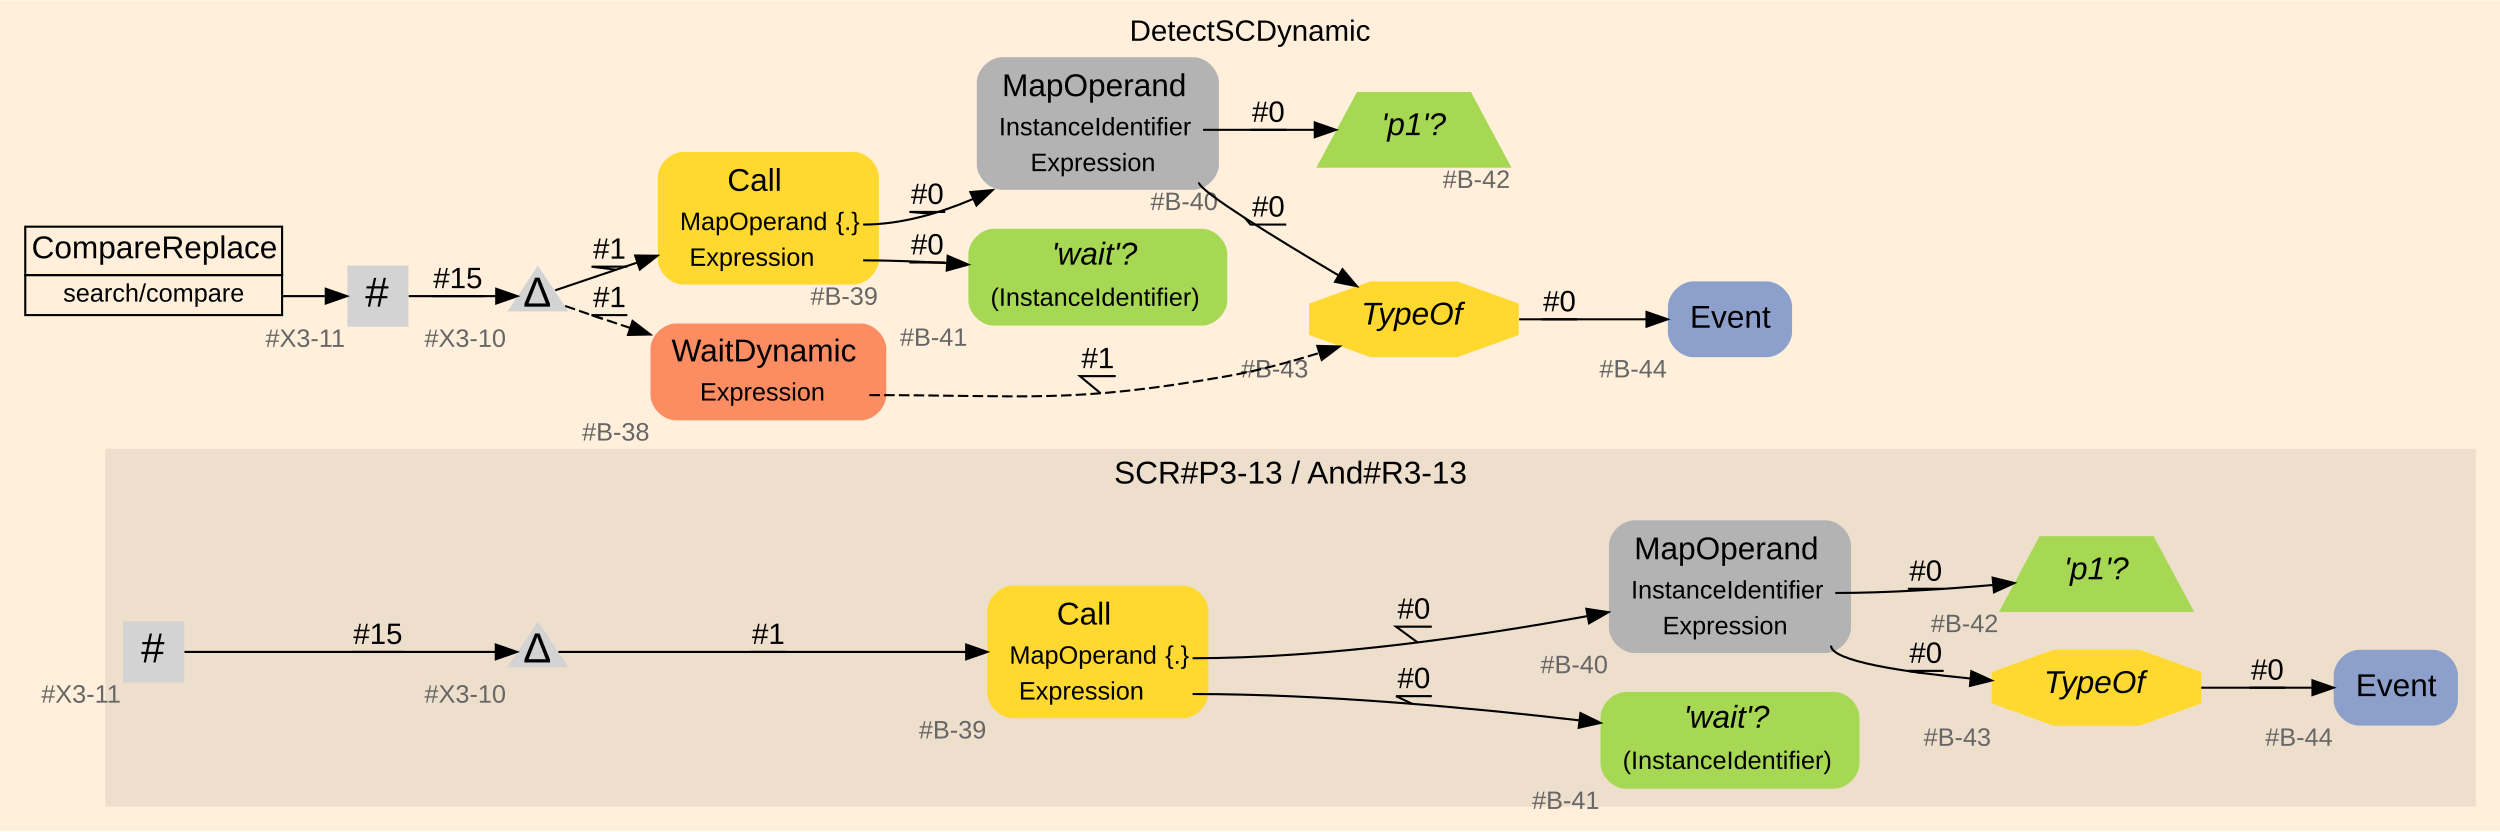
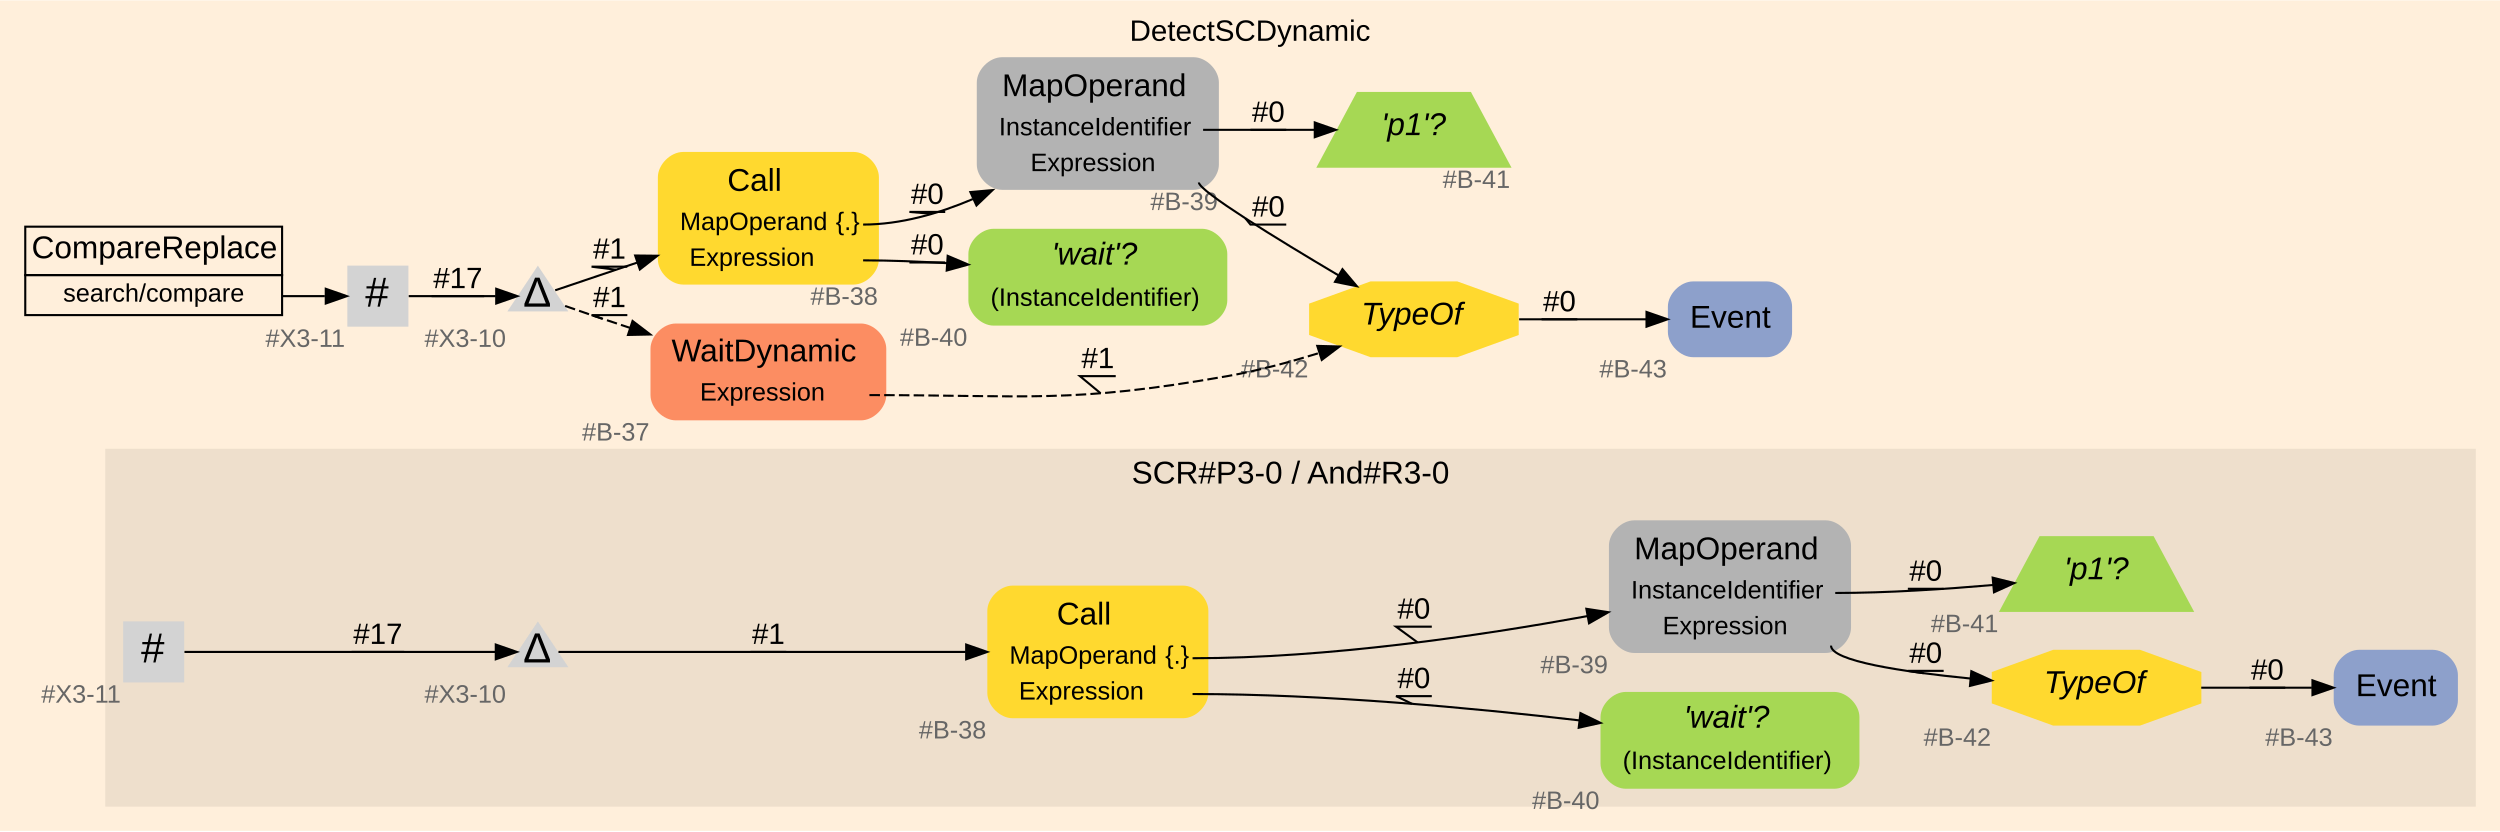
<svg xmlns="http://www.w3.org/2000/svg" width="1188pt" height="395pt" viewBox="0.00 0.00 1187.56 394.50">
  <g id="graph0" class="graph" transform="scale(1 1) rotate(0) translate(4 390.5)">
    <polygon fill="#ffefdb" stroke="transparent" points="-4,4 -4,-390.5 1183.564,-390.5 1183.564,4 -4,4" />
    <text text-anchor="middle" x="589.782" y="-371.3" font-family="Arial" font-size="14.00" fill="#000000">DetectSCDynamic</text>
    <g id="clust1" class="cluster">
      <polygon fill="#eedfcc" stroke="#eedfcc" points="46.5,-8 46.5,-177 1171.564,-177 1171.564,-8 46.5,-8" />
-       <text text-anchor="middle" x="609.032" y="-161" font-family="Arial" font-size="15.00" fill="#000000">SCR#P3-13 / And#R3-13</text>
+       <text text-anchor="middle" x="609.032" y="-161" font-family="Arial" font-size="15.00" fill="#000000">SCR#P3-0 / And#R3-0</text>
    </g>
    <g id="node1" class="node">
-       <polygon fill="#d3d3d3" stroke="#000000" stroke-width="0" points="83.5,-95.5 54.5,-95.5 54.5,-66.5 83.5,-66.5 83.5,-95.5" />
-       <text text-anchor="start" x="63" y="-76" font-family="Arial" font-size="20.00" fill="#000000">#</text>
-       <text text-anchor="middle" x="34.5" y="-56.9" font-family="Arial" font-size="12.00" fill="#666666">#X3-11</text>
+       <path fill="#a6d854" stroke="transparent" d="M867.282,-62C867.282,-62 768.282,-62 768.282,-62 762.282,-62 756.282,-56 756.282,-50 756.282,-50 756.282,-28 756.282,-28 756.282,-22 762.282,-16 768.282,-16 768.282,-16 867.282,-16 867.282,-16 873.282,-16 879.282,-22 879.282,-28 879.282,-28 879.282,-50 879.282,-50 879.282,-56 873.282,-62 867.282,-62" />
+       <text text-anchor="start" x="795.782" y="-45" font-family="Arial" font-style="italic" font-size="15.00" fill="#000000">'wait'?</text>
+       <text text-anchor="start" x="766.782" y="-25.4" font-family="Arial" font-size="12.00" fill="#000000">(InstanceIdentifier)</text>
+       <text text-anchor="middle" x="739.782" y="-6.4" font-family="Arial" font-size="12.00" fill="#666666">#B-40</text>
    </g>
    <g id="node2" class="node">
      <polygon fill="#d3d3d3" stroke="#000000" stroke-width="0" points="251.5,-95.5 237,-73.75 266,-73.75 251.5,-95.5" />
      <text text-anchor="start" x="244.5" y="-76" font-family="Arial" font-size="20.00" fill="#000000">Δ</text>
      <text text-anchor="middle" x="217" y="-56.9" font-family="Arial" font-size="12.00" fill="#666666">#X3-10</text>
-     </g>
-     <g id="edge1" class="edge">
-       <path fill="none" stroke="#000000" d="M83.626,-81C116.127,-81 194.397,-81 231.432,-81" />
-       <polygon fill="#000000" stroke="#000000" points="231.506,-84.5 241.506,-81 231.506,-77.5 231.506,-84.5" />
-       <text text-anchor="middle" x="175.5" y="-84.8" font-family="Arial" font-size="14.00" fill="#000000">#15</text>
-       <polyline fill="none" stroke="#000000" points="188,-81 163,-81 175.652,-81 " />
    </g>
    <g id="node4" class="node">
      <path fill="#ffd92f" stroke="transparent" d="M558,-112.5C558,-112.5 477,-112.5 477,-112.5 471,-112.5 465,-106.5 465,-100.5 465,-100.5 465,-61.5 465,-61.5 465,-55.5 471,-49.5 477,-49.5 477,-49.5 558,-49.5 558,-49.5 564,-49.5 570,-55.5 570,-61.5 570,-61.5 570,-100.5 570,-100.5 570,-106.5 564,-112.5 558,-112.5" />
      <text text-anchor="start" x="498" y="-94" font-family="Arial" font-size="15.00" fill="#000000">Call</text>
      <text text-anchor="start" x="475.5" y="-75.4" font-family="Arial" font-size="12.00" fill="#000000">MapOperand</text>
      <text text-anchor="start" x="549.5" y="-75.4" font-family="Arial" font-size="12.00" fill="#000000">{.}</text>
      <text text-anchor="start" x="480" y="-58.4" font-family="Arial" font-size="12.00" fill="#000000">Expression</text>
-       <text text-anchor="middle" x="448.5" y="-39.9" font-family="Arial" font-size="12.00" fill="#666666">#B-39</text>
-     </g>
-     <g id="edge2" class="edge">
+       <text text-anchor="middle" x="448.5" y="-39.9" font-family="Arial" font-size="12.00" fill="#666666">#B-38</text>
+     </g>
+     <g id="edge1" class="edge">
      <path fill="none" stroke="#000000" d="M261.283,-81C292.155,-81 389.344,-81 454.747,-81" />
      <polygon fill="#000000" stroke="#000000" points="454.956,-84.5 464.956,-81 454.956,-77.5 454.956,-84.5" />
      <text text-anchor="middle" x="361" y="-84.8" font-family="Arial" font-size="14.00" fill="#000000">#1</text>
      <polyline fill="none" stroke="#000000" points="369.5,-81 352.5,-81 361.053,-81 " />
    </g>
    <g id="node3" class="node">
+       <path fill="#b3b3b3" stroke="transparent" d="M863.282,-143.5C863.282,-143.5 772.282,-143.5 772.282,-143.5 766.282,-143.5 760.282,-137.5 760.282,-131.5 760.282,-131.5 760.282,-92.5 760.282,-92.5 760.282,-86.5 766.282,-80.5 772.282,-80.5 772.282,-80.5 863.282,-80.5 863.282,-80.5 869.282,-80.5 875.282,-86.5 875.282,-92.5 875.282,-92.5 875.282,-131.5 875.282,-131.5 875.282,-137.5 869.282,-143.5 863.282,-143.5" />
+       <text text-anchor="start" x="772.282" y="-125" font-family="Arial" font-size="15.00" fill="#000000">MapOperand</text>
+       <text text-anchor="start" x="770.782" y="-106.4" font-family="Arial" font-size="12.00" fill="#000000">InstanceIdentifier</text>
+       <text text-anchor="start" x="785.782" y="-89.4" font-family="Arial" font-size="12.00" fill="#000000">Expression</text>
+       <text text-anchor="middle" x="743.782" y="-70.9" font-family="Arial" font-size="12.00" fill="#666666">#B-39</text>
+     </g>
+     <g id="node6" class="node">
      <polygon fill="#a6d854" stroke="#000000" stroke-width="0" points="1019.007,-136 964.839,-136 945.547,-100 1038.299,-100 1019.007,-136" />
      <text text-anchor="start" x="976.423" y="-115.5" font-family="Arial" font-style="italic" font-size="15.00" fill="#000000">'p1'?</text>
-       <text text-anchor="middle" x="929.235" y="-90.4" font-family="Arial" font-size="12.00" fill="#666666">#B-42</text>
-     </g>
-     <g id="node5" class="node">
-       <path fill="#a6d854" stroke="transparent" d="M867.282,-62C867.282,-62 768.282,-62 768.282,-62 762.282,-62 756.282,-56 756.282,-50 756.282,-50 756.282,-28 756.282,-28 756.282,-22 762.282,-16 768.282,-16 768.282,-16 867.282,-16 867.282,-16 873.282,-16 879.282,-22 879.282,-28 879.282,-28 879.282,-50 879.282,-50 879.282,-56 873.282,-62 867.282,-62" />
-       <text text-anchor="start" x="795.782" y="-45" font-family="Arial" font-style="italic" font-size="15.00" fill="#000000">'wait'?</text>
-       <text text-anchor="start" x="766.782" y="-25.4" font-family="Arial" font-size="12.00" fill="#000000">(InstanceIdentifier)</text>
-       <text text-anchor="middle" x="739.782" y="-6.4" font-family="Arial" font-size="12.00" fill="#666666">#B-41</text>
-     </g>
-     <g id="edge4" class="edge">
+       <text text-anchor="middle" x="929.235" y="-90.4" font-family="Arial" font-size="12.00" fill="#666666">#B-41</text>
+     </g>
+     <g id="edge2" class="edge">
+       <path fill="none" stroke="#000000" d="M867.782,-109C892.517,-109 919.952,-110.799 942.728,-112.789" />
+       <polygon fill="#000000" stroke="#000000" points="942.561,-116.288 952.837,-113.711 943.197,-109.317 942.561,-116.288" />
+       <text text-anchor="middle" x="910.782" y="-114.8" font-family="Arial" font-size="14.00" fill="#000000">#0</text>
+       <polyline fill="none" stroke="#000000" points="919.282,-111 902.282,-111 911.372,-110.457 " />
+     </g>
+     <g id="node8" class="node">
+       <polygon fill="#ffd92f" stroke="#000000" stroke-width="0" points="1041.705,-56.544 1041.705,-71.456 1012.543,-82 971.302,-82 942.14,-71.456 942.14,-56.544 971.302,-46 1012.543,-46 1041.705,-56.544" />
+       <text text-anchor="start" x="966.923" y="-61.5" font-family="Arial" font-style="italic" font-size="15.00" fill="#000000">TypeOf</text>
+       <text text-anchor="middle" x="925.782" y="-36.4" font-family="Arial" font-size="12.00" fill="#666666">#B-42</text>
+     </g>
+     <g id="edge3" class="edge">
+       <path fill="none" stroke="#000000" d="M865.782,-84C865.782,-76.666 899.478,-71.57 932.038,-68.358" />
+       <polygon fill="#000000" stroke="#000000" points="932.437,-71.837 942.068,-67.422 931.786,-64.867 932.437,-71.837" />
+       <text text-anchor="middle" x="910.782" y="-75.8" font-family="Arial" font-size="14.00" fill="#000000">#0</text>
+       <polyline fill="none" stroke="#000000" points="919.282,-72 902.282,-72 909.771,-70.883 " />
+     </g>
+     <g id="edge5" class="edge">
      <path fill="none" stroke="#000000" d="M562.5,-61C624.743,-61 695.208,-54.428 746.313,-48.468" />
      <polygon fill="#000000" stroke="#000000" points="746.75,-51.94 756.268,-47.286 745.925,-44.989 746.75,-51.94" />
      <text text-anchor="middle" x="667.641" y="-63.8" font-family="Arial" font-size="14.00" fill="#000000">#0</text>
      <polyline fill="none" stroke="#000000" points="676.141,-60 659.141,-60 666.745,-56.337 " />
    </g>
-     <g id="node6" class="node">
-       <path fill="#b3b3b3" stroke="transparent" d="M863.282,-143.5C863.282,-143.5 772.282,-143.5 772.282,-143.5 766.282,-143.5 760.282,-137.5 760.282,-131.5 760.282,-131.5 760.282,-92.5 760.282,-92.5 760.282,-86.5 766.282,-80.5 772.282,-80.5 772.282,-80.5 863.282,-80.5 863.282,-80.5 869.282,-80.5 875.282,-86.5 875.282,-92.5 875.282,-92.5 875.282,-131.5 875.282,-131.5 875.282,-137.5 869.282,-143.5 863.282,-143.5" />
-       <text text-anchor="start" x="772.282" y="-125" font-family="Arial" font-size="15.00" fill="#000000">MapOperand</text>
-       <text text-anchor="start" x="770.782" y="-106.4" font-family="Arial" font-size="12.00" fill="#000000">InstanceIdentifier</text>
-       <text text-anchor="start" x="785.782" y="-89.4" font-family="Arial" font-size="12.00" fill="#000000">Expression</text>
-       <text text-anchor="middle" x="743.782" y="-70.9" font-family="Arial" font-size="12.00" fill="#666666">#B-40</text>
-     </g>
-     <g id="edge3" class="edge">
+     <g id="edge4" class="edge">
      <path fill="none" stroke="#000000" d="M562.5,-78C626.528,-78 698.804,-88.639 750.066,-98.014" />
      <polygon fill="#000000" stroke="#000000" points="749.557,-101.48 760.029,-99.869 750.838,-94.598 749.557,-101.48" />
      <text text-anchor="middle" x="667.641" y="-96.8" font-family="Arial" font-size="14.00" fill="#000000">#0</text>
      <polyline fill="none" stroke="#000000" points="676.141,-93 659.141,-93 669.406,-85.504 " />
    </g>
-     <g id="edge5" class="edge">
-       <path fill="none" stroke="#000000" d="M867.782,-109C892.517,-109 919.952,-110.799 942.728,-112.789" />
-       <polygon fill="#000000" stroke="#000000" points="942.561,-116.288 952.837,-113.711 943.197,-109.317 942.561,-116.288" />
-       <text text-anchor="middle" x="910.782" y="-114.8" font-family="Arial" font-size="14.00" fill="#000000">#0</text>
-       <polyline fill="none" stroke="#000000" points="919.282,-111 902.282,-111 911.372,-110.457 " />
-     </g>
-     <g id="node8" class="node">
-       <polygon fill="#ffd92f" stroke="#000000" stroke-width="0" points="1041.705,-56.544 1041.705,-71.456 1012.543,-82 971.302,-82 942.14,-71.456 942.14,-56.544 971.302,-46 1012.543,-46 1041.705,-56.544" />
-       <text text-anchor="start" x="966.923" y="-61.5" font-family="Arial" font-style="italic" font-size="15.00" fill="#000000">TypeOf</text>
-       <text text-anchor="middle" x="925.782" y="-36.4" font-family="Arial" font-size="12.00" fill="#666666">#B-43</text>
+     <g id="node5" class="node">
+       <polygon fill="#d3d3d3" stroke="#000000" stroke-width="0" points="83.5,-95.5 54.5,-95.5 54.5,-66.5 83.5,-66.5 83.5,-95.5" />
+       <text text-anchor="start" x="63" y="-76" font-family="Arial" font-size="20.00" fill="#000000">#</text>
+       <text text-anchor="middle" x="34.5" y="-56.9" font-family="Arial" font-size="12.00" fill="#666666">#X3-11</text>
    </g>
    <g id="edge6" class="edge">
-       <path fill="none" stroke="#000000" d="M865.782,-84C865.782,-76.666 899.478,-71.57 932.038,-68.358" />
-       <polygon fill="#000000" stroke="#000000" points="932.437,-71.837 942.068,-67.422 931.786,-64.867 932.437,-71.837" />
-       <text text-anchor="middle" x="910.782" y="-75.8" font-family="Arial" font-size="14.00" fill="#000000">#0</text>
-       <polyline fill="none" stroke="#000000" points="919.282,-72 902.282,-72 909.771,-70.883 " />
+       <path fill="none" stroke="#000000" d="M83.626,-81C116.127,-81 194.397,-81 231.432,-81" />
+       <polygon fill="#000000" stroke="#000000" points="231.506,-84.5 241.506,-81 231.506,-77.5 231.506,-84.5" />
+       <text text-anchor="middle" x="175.5" y="-84.8" font-family="Arial" font-size="14.00" fill="#000000">#17</text>
+       <polyline fill="none" stroke="#000000" points="188,-81 163,-81 175.652,-81 " />
    </g>
    <g id="node7" class="node">
      <path fill="#8da0cb" stroke="transparent" d="M1151.564,-82C1151.564,-82 1116.564,-82 1116.564,-82 1110.564,-82 1104.564,-76 1104.564,-70 1104.564,-70 1104.564,-58 1104.564,-58 1104.564,-52 1110.564,-46 1116.564,-46 1116.564,-46 1151.564,-46 1151.564,-46 1157.564,-46 1163.564,-52 1163.564,-58 1163.564,-58 1163.564,-70 1163.564,-70 1163.564,-76 1157.564,-82 1151.564,-82" />
      <text text-anchor="start" x="1115.064" y="-60" font-family="Arial" font-size="15.00" fill="#000000">Event</text>
-       <text text-anchor="middle" x="1088.064" y="-36.4" font-family="Arial" font-size="12.00" fill="#666666">#B-44</text>
+       <text text-anchor="middle" x="1088.064" y="-36.4" font-family="Arial" font-size="12.00" fill="#666666">#B-43</text>
    </g>
    <g id="edge7" class="edge">
      <path fill="none" stroke="#000000" d="M1041.637,-64C1058.843,-64 1077.89,-64 1094.201,-64" />
      <polygon fill="#000000" stroke="#000000" points="1094.477,-67.5 1104.477,-64 1094.477,-60.5 1094.477,-67.5" />
      <text text-anchor="middle" x="1073.064" y="-67.8" font-family="Arial" font-size="14.00" fill="#000000">#0</text>
      <polyline fill="none" stroke="#000000" points="1081.564,-64 1064.564,-64 1072.857,-64 " />
    </g>
    <g id="node9" class="node">
      <polygon fill="#ffefdb" stroke="transparent" points="138,-287 0,-287 0,-237 138,-237 138,-287" />
      <polygon fill="none" stroke="#000000" points="8,-260 8,-283 130,-283 130,-260 8,-260" />
      <text text-anchor="start" x="11" y="-268" font-family="Arial" font-size="15.00" fill="#000000">CompareReplace</text>
      <polygon fill="none" stroke="#000000" points="8,-241 8,-260 130,-260 130,-241 8,-241" />
      <text text-anchor="start" x="26" y="-247.4" font-family="Arial" font-size="12.00" fill="#000000">search/compare</text>
    </g>
    <g id="node10" class="node">
      <polygon fill="#d3d3d3" stroke="#000000" stroke-width="0" points="190,-264.5 161,-264.5 161,-235.5 190,-235.5 190,-264.5" />
      <text text-anchor="start" x="169.5" y="-245" font-family="Arial" font-size="20.00" fill="#000000">#</text>
      <text text-anchor="middle" x="141" y="-225.9" font-family="Arial" font-size="12.00" fill="#666666">#X3-11</text>
    </g>
    <g id="edge8" class="edge">
      <path fill="none" stroke="#000000" d="M130,-250C136.579,-250 143.692,-250 150.297,-250" />
      <polygon fill="#000000" stroke="#000000" points="150.746,-253.5 160.746,-250 150.746,-246.5 150.746,-253.5" />
    </g>
    <g id="node11" class="node">
      <polygon fill="#d3d3d3" stroke="#000000" stroke-width="0" points="251.5,-264.5 237,-242.75 266,-242.75 251.5,-264.5" />
      <text text-anchor="start" x="244.5" y="-245" font-family="Arial" font-size="20.00" fill="#000000">Δ</text>
      <text text-anchor="middle" x="217" y="-225.9" font-family="Arial" font-size="12.00" fill="#666666">#X3-10</text>
    </g>
    <g id="edge9" class="edge">
      <path fill="none" stroke="#000000" d="M190.154,-250C201.897,-250 218.497,-250 231.468,-250" />
      <polygon fill="#000000" stroke="#000000" points="231.72,-253.5 241.72,-250 231.72,-246.5 231.72,-253.5" />
-       <text text-anchor="middle" x="213.5" y="-253.8" font-family="Arial" font-size="14.00" fill="#000000">#15</text>
+       <text text-anchor="middle" x="213.5" y="-253.8" font-family="Arial" font-size="14.00" fill="#000000">#17</text>
      <polyline fill="none" stroke="#000000" points="226,-250 201,-250 213.751,-250 " />
    </g>
    <g id="node12" class="node">
      <path fill="#ffd92f" stroke="transparent" d="M401.5,-318.5C401.5,-318.5 320.5,-318.5 320.5,-318.5 314.5,-318.5 308.5,-312.5 308.5,-306.5 308.5,-306.5 308.5,-267.5 308.5,-267.5 308.5,-261.5 314.5,-255.5 320.5,-255.5 320.5,-255.5 401.5,-255.5 401.5,-255.5 407.5,-255.5 413.5,-261.5 413.5,-267.5 413.5,-267.5 413.5,-306.5 413.5,-306.5 413.5,-312.5 407.5,-318.5 401.5,-318.5" />
      <text text-anchor="start" x="341.5" y="-300" font-family="Arial" font-size="15.00" fill="#000000">Call</text>
      <text text-anchor="start" x="319" y="-281.4" font-family="Arial" font-size="12.00" fill="#000000">MapOperand</text>
      <text text-anchor="start" x="393" y="-281.4" font-family="Arial" font-size="12.00" fill="#000000">{.}</text>
      <text text-anchor="start" x="323.5" y="-264.4" font-family="Arial" font-size="12.00" fill="#000000">Expression</text>
-       <text text-anchor="middle" x="397" y="-245.9" font-family="Arial" font-size="12.00" fill="#666666">#B-39</text>
+       <text text-anchor="middle" x="397" y="-245.9" font-family="Arial" font-size="12.00" fill="#666666">#B-38</text>
    </g>
    <g id="edge10" class="edge">
      <path fill="none" stroke="#000000" d="M259.73,-252.781C268.462,-255.732 283.113,-260.682 298.597,-265.914" />
      <polygon fill="#000000" stroke="#000000" points="297.705,-269.307 308.3,-269.193 299.946,-262.675 297.705,-269.307" />
      <text text-anchor="middle" x="285.5" y="-267.8" font-family="Arial" font-size="14.00" fill="#000000">#1</text>
      <polyline fill="none" stroke="#000000" points="294,-264 277,-264 288.608,-262.539 " />
    </g>
    <g id="node18" class="node">
      <path fill="#fc8d62" stroke="transparent" d="M405,-237C405,-237 317,-237 317,-237 311,-237 305,-231 305,-225 305,-225 305,-203 305,-203 305,-197 311,-191 317,-191 317,-191 405,-191 405,-191 411,-191 417,-197 417,-203 417,-203 417,-225 417,-225 417,-231 411,-237 405,-237" />
      <text text-anchor="start" x="315" y="-219" font-family="Arial" font-size="15.00" fill="#000000">WaitDynamic</text>
      <text text-anchor="start" x="328.5" y="-200.4" font-family="Arial" font-size="12.00" fill="#000000">Expression</text>
-       <text text-anchor="middle" x="288.5" y="-181.4" font-family="Arial" font-size="12.00" fill="#666666">#B-38</text>
+       <text text-anchor="middle" x="288.5" y="-181.4" font-family="Arial" font-size="12.00" fill="#666666">#B-37</text>
    </g>
    <g id="edge11" class="edge">
      <path fill="none" stroke="#000000" stroke-dasharray="5,2" d="M264.448,-245.35C268.463,-243.93 272.907,-242.38 277,-241 282.906,-239.009 289.057,-236.969 295.225,-234.946" />
      <polygon fill="#000000" stroke="#000000" points="296.478,-238.218 304.899,-231.789 294.307,-231.563 296.478,-238.218" />
      <text text-anchor="middle" x="285.5" y="-244.8" font-family="Arial" font-size="14.00" fill="#000000">#1</text>
      <polyline fill="none" stroke="#000000" points="294,-241 277,-241 282.036,-239.31 " />
    </g>
    <g id="node13" class="node">
      <path fill="#b3b3b3" stroke="transparent" d="M563,-363.5C563,-363.5 472,-363.5 472,-363.5 466,-363.5 460,-357.5 460,-351.5 460,-351.5 460,-312.5 460,-312.5 460,-306.5 466,-300.5 472,-300.5 472,-300.5 563,-300.5 563,-300.5 569,-300.5 575,-306.5 575,-312.5 575,-312.5 575,-351.5 575,-351.5 575,-357.5 569,-363.5 563,-363.5" />
      <text text-anchor="start" x="472" y="-345" font-family="Arial" font-size="15.00" fill="#000000">MapOperand</text>
      <text text-anchor="start" x="470.5" y="-326.4" font-family="Arial" font-size="12.00" fill="#000000">InstanceIdentifier</text>
      <text text-anchor="start" x="485.5" y="-309.4" font-family="Arial" font-size="12.00" fill="#000000">Expression</text>
-       <text text-anchor="middle" x="558.5" y="-290.9" font-family="Arial" font-size="12.00" fill="#666666">#B-40</text>
+       <text text-anchor="middle" x="558.5" y="-290.9" font-family="Arial" font-size="12.00" fill="#666666">#B-39</text>
    </g>
    <g id="edge12" class="edge">
      <path fill="none" stroke="#000000" d="M406,-284C423.706,-284 441.798,-289.169 458.117,-296.115" />
      <polygon fill="#000000" stroke="#000000" points="456.953,-299.431 467.505,-300.385 459.851,-293.059 456.953,-299.431" />
      <text text-anchor="middle" x="436.5" y="-293.8" font-family="Arial" font-size="14.00" fill="#000000">#0</text>
      <polyline fill="none" stroke="#000000" points="445,-290 428,-290 438.717,-289.11 " />
    </g>
    <g id="node17" class="node">
      <path fill="#a6d854" stroke="transparent" d="M567,-282C567,-282 468,-282 468,-282 462,-282 456,-276 456,-270 456,-270 456,-248 456,-248 456,-242 462,-236 468,-236 468,-236 567,-236 567,-236 573,-236 579,-242 579,-248 579,-248 579,-270 579,-270 579,-276 573,-282 567,-282" />
      <text text-anchor="start" x="495.5" y="-265" font-family="Arial" font-style="italic" font-size="15.00" fill="#000000">'wait'?</text>
      <text text-anchor="start" x="466.5" y="-245.4" font-family="Arial" font-size="12.00" fill="#000000">(InstanceIdentifier)</text>
-       <text text-anchor="middle" x="439.5" y="-226.4" font-family="Arial" font-size="12.00" fill="#666666">#B-41</text>
+       <text text-anchor="middle" x="439.5" y="-226.4" font-family="Arial" font-size="12.00" fill="#666666">#B-40</text>
    </g>
    <g id="edge13" class="edge">
      <path fill="none" stroke="#000000" d="M406,-267C418.913,-267 432.647,-266.459 445.901,-265.66" />
      <polygon fill="#000000" stroke="#000000" points="446.173,-269.149 455.922,-265.002 445.714,-262.164 446.173,-269.149" />
      <text text-anchor="middle" x="436.5" y="-269.8" font-family="Arial" font-size="14.00" fill="#000000">#0</text>
      <polyline fill="none" stroke="#000000" points="445,-266 428,-266 436.519,-266.176 " />
    </g>
    <g id="node14" class="node">
      <polygon fill="#a6d854" stroke="#000000" stroke-width="0" points="694.725,-347 640.557,-347 621.265,-311 714.017,-311 694.725,-347" />
      <text text-anchor="start" x="652.141" y="-326.5" font-family="Arial" font-style="italic" font-size="15.00" fill="#000000">'p1'?</text>
-       <text text-anchor="middle" x="697.328" y="-301.4" font-family="Arial" font-size="12.00" fill="#666666">#B-42</text>
+       <text text-anchor="middle" x="697.328" y="-301.4" font-family="Arial" font-size="12.00" fill="#666666">#B-41</text>
    </g>
    <g id="edge14" class="edge">
      <path fill="none" stroke="#000000" d="M567.5,-329C584.777,-329 603.731,-329 620.456,-329" />
      <polygon fill="#000000" stroke="#000000" points="620.547,-332.5 630.547,-329 620.546,-325.5 620.547,-332.5" />
      <text text-anchor="middle" x="598.5" y="-332.8" font-family="Arial" font-size="14.00" fill="#000000">#0</text>
      <polyline fill="none" stroke="#000000" points="607,-329 590,-329 598.391,-329 " />
    </g>
    <g id="node15" class="node">
      <polygon fill="#ffd92f" stroke="#000000" stroke-width="0" points="717.423,-231.544 717.423,-246.456 688.261,-257 647.02,-257 617.859,-246.456 617.859,-231.544 647.02,-221 688.261,-221 717.423,-231.544" />
      <text text-anchor="start" x="642.641" y="-236.5" font-family="Arial" font-style="italic" font-size="15.00" fill="#000000">TypeOf</text>
-       <text text-anchor="middle" x="601.5" y="-211.4" font-family="Arial" font-size="12.00" fill="#666666">#B-43</text>
+       <text text-anchor="middle" x="601.5" y="-211.4" font-family="Arial" font-size="12.00" fill="#666666">#B-42</text>
    </g>
    <g id="edge15" class="edge">
      <path fill="none" stroke="#000000" d="M565.5,-304C565.5,-299.964 602.275,-277.369 631.693,-259.94" />
      <polygon fill="#000000" stroke="#000000" points="633.702,-262.818 640.537,-254.723 630.146,-256.789 633.702,-262.818" />
      <text text-anchor="middle" x="598.5" y="-287.8" font-family="Arial" font-size="14.00" fill="#000000">#0</text>
      <polyline fill="none" stroke="#000000" points="607,-284 590,-284 587.546,-287.005 " />
    </g>
    <g id="node16" class="node">
      <path fill="#8da0cb" stroke="transparent" d="M835.282,-257C835.282,-257 800.282,-257 800.282,-257 794.282,-257 788.282,-251 788.282,-245 788.282,-245 788.282,-233 788.282,-233 788.282,-227 794.282,-221 800.282,-221 800.282,-221 835.282,-221 835.282,-221 841.282,-221 847.282,-227 847.282,-233 847.282,-233 847.282,-245 847.282,-245 847.282,-251 841.282,-257 835.282,-257" />
      <text text-anchor="start" x="798.782" y="-235" font-family="Arial" font-size="15.00" fill="#000000">Event</text>
-       <text text-anchor="middle" x="771.782" y="-211.4" font-family="Arial" font-size="12.00" fill="#666666">#B-44</text>
+       <text text-anchor="middle" x="771.782" y="-211.4" font-family="Arial" font-size="12.00" fill="#666666">#B-43</text>
    </g>
    <g id="edge16" class="edge">
      <path fill="none" stroke="#000000" d="M717.636,-239C737.266,-239 759.48,-239 777.991,-239" />
      <polygon fill="#000000" stroke="#000000" points="778.133,-242.5 788.133,-239 778.133,-235.5 778.133,-242.5" />
      <text text-anchor="middle" x="736.782" y="-242.8" font-family="Arial" font-size="14.00" fill="#000000">#0</text>
      <polyline fill="none" stroke="#000000" points="745.282,-239 728.282,-239 737.088,-239 " />
    </g>
    <g id="edge17" class="edge">
      <path fill="none" stroke="#000000" stroke-dasharray="5,2" d="M409,-203C484.661,-203 504.485,-198.88 579,-212 593.406,-214.536 608.762,-218.678 622.575,-222.963" />
      <polygon fill="#000000" stroke="#000000" points="621.733,-226.369 632.324,-226.089 623.87,-219.703 621.733,-226.369" />
      <text text-anchor="middle" x="517.5" y="-215.8" font-family="Arial" font-size="14.00" fill="#000000">#1</text>
      <polyline fill="none" stroke="#000000" points="526,-212 509,-212 518.818,-203.851 " />
    </g>
  </g>
</svg>
